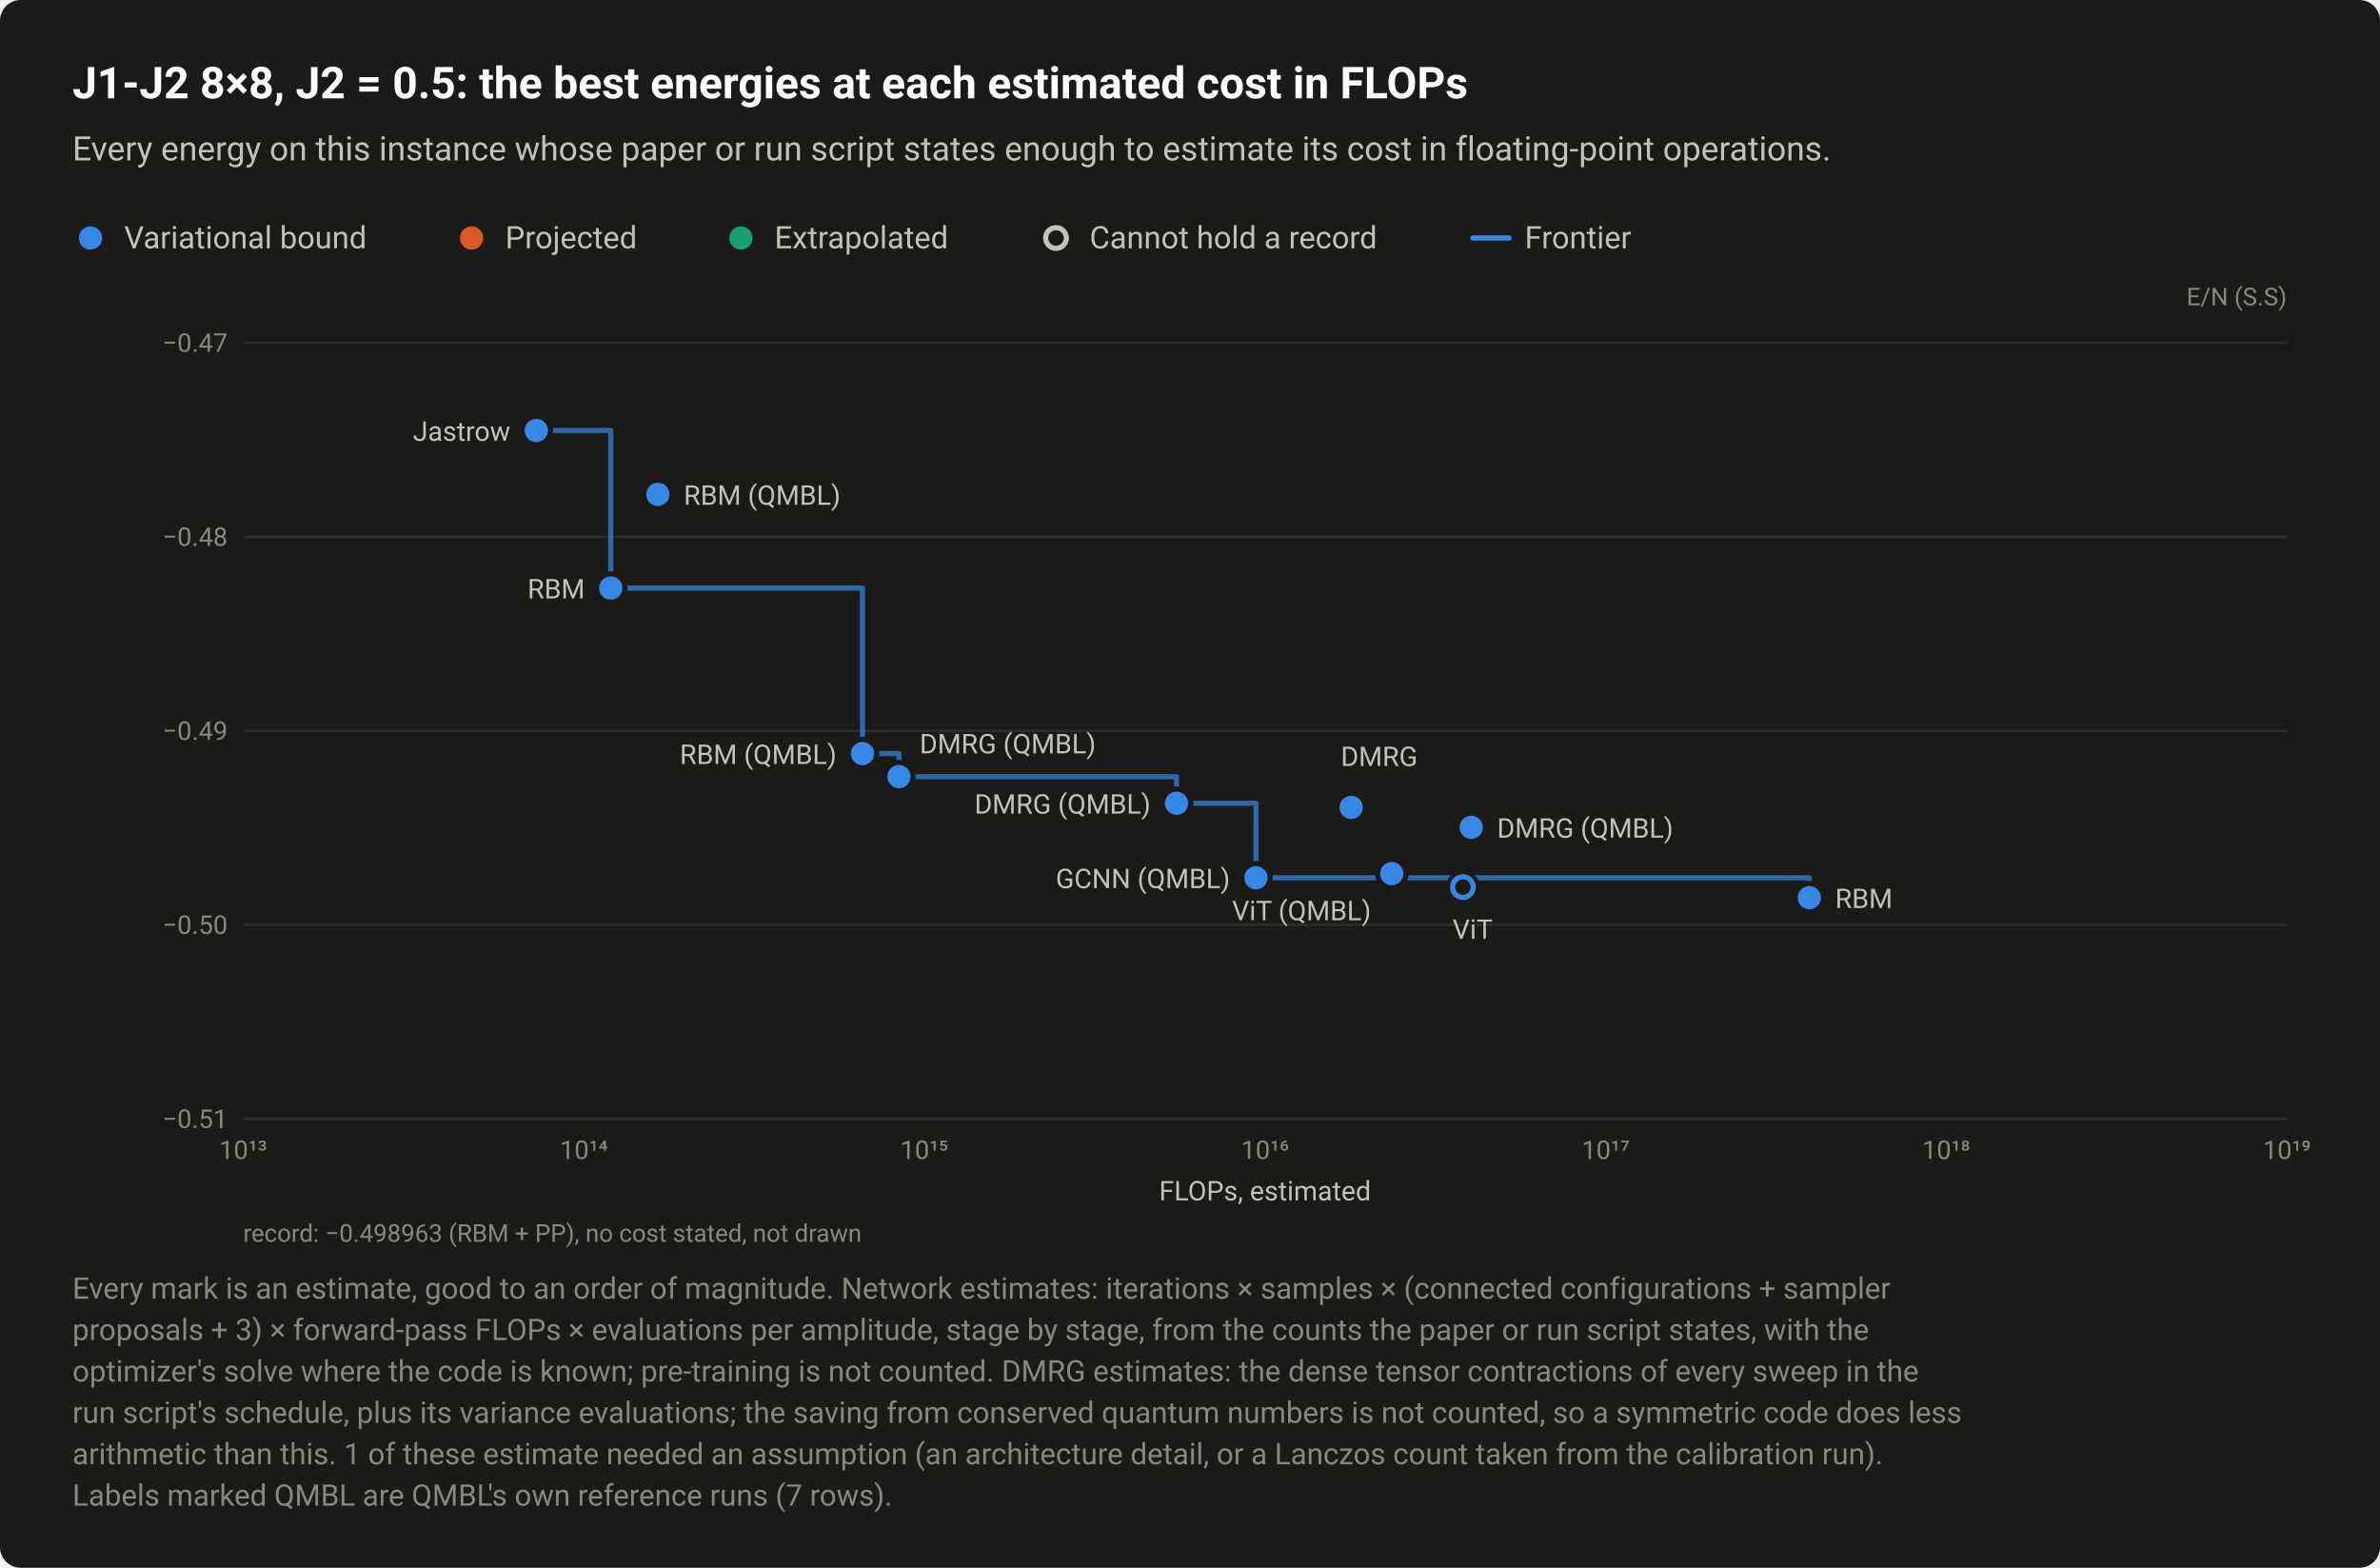
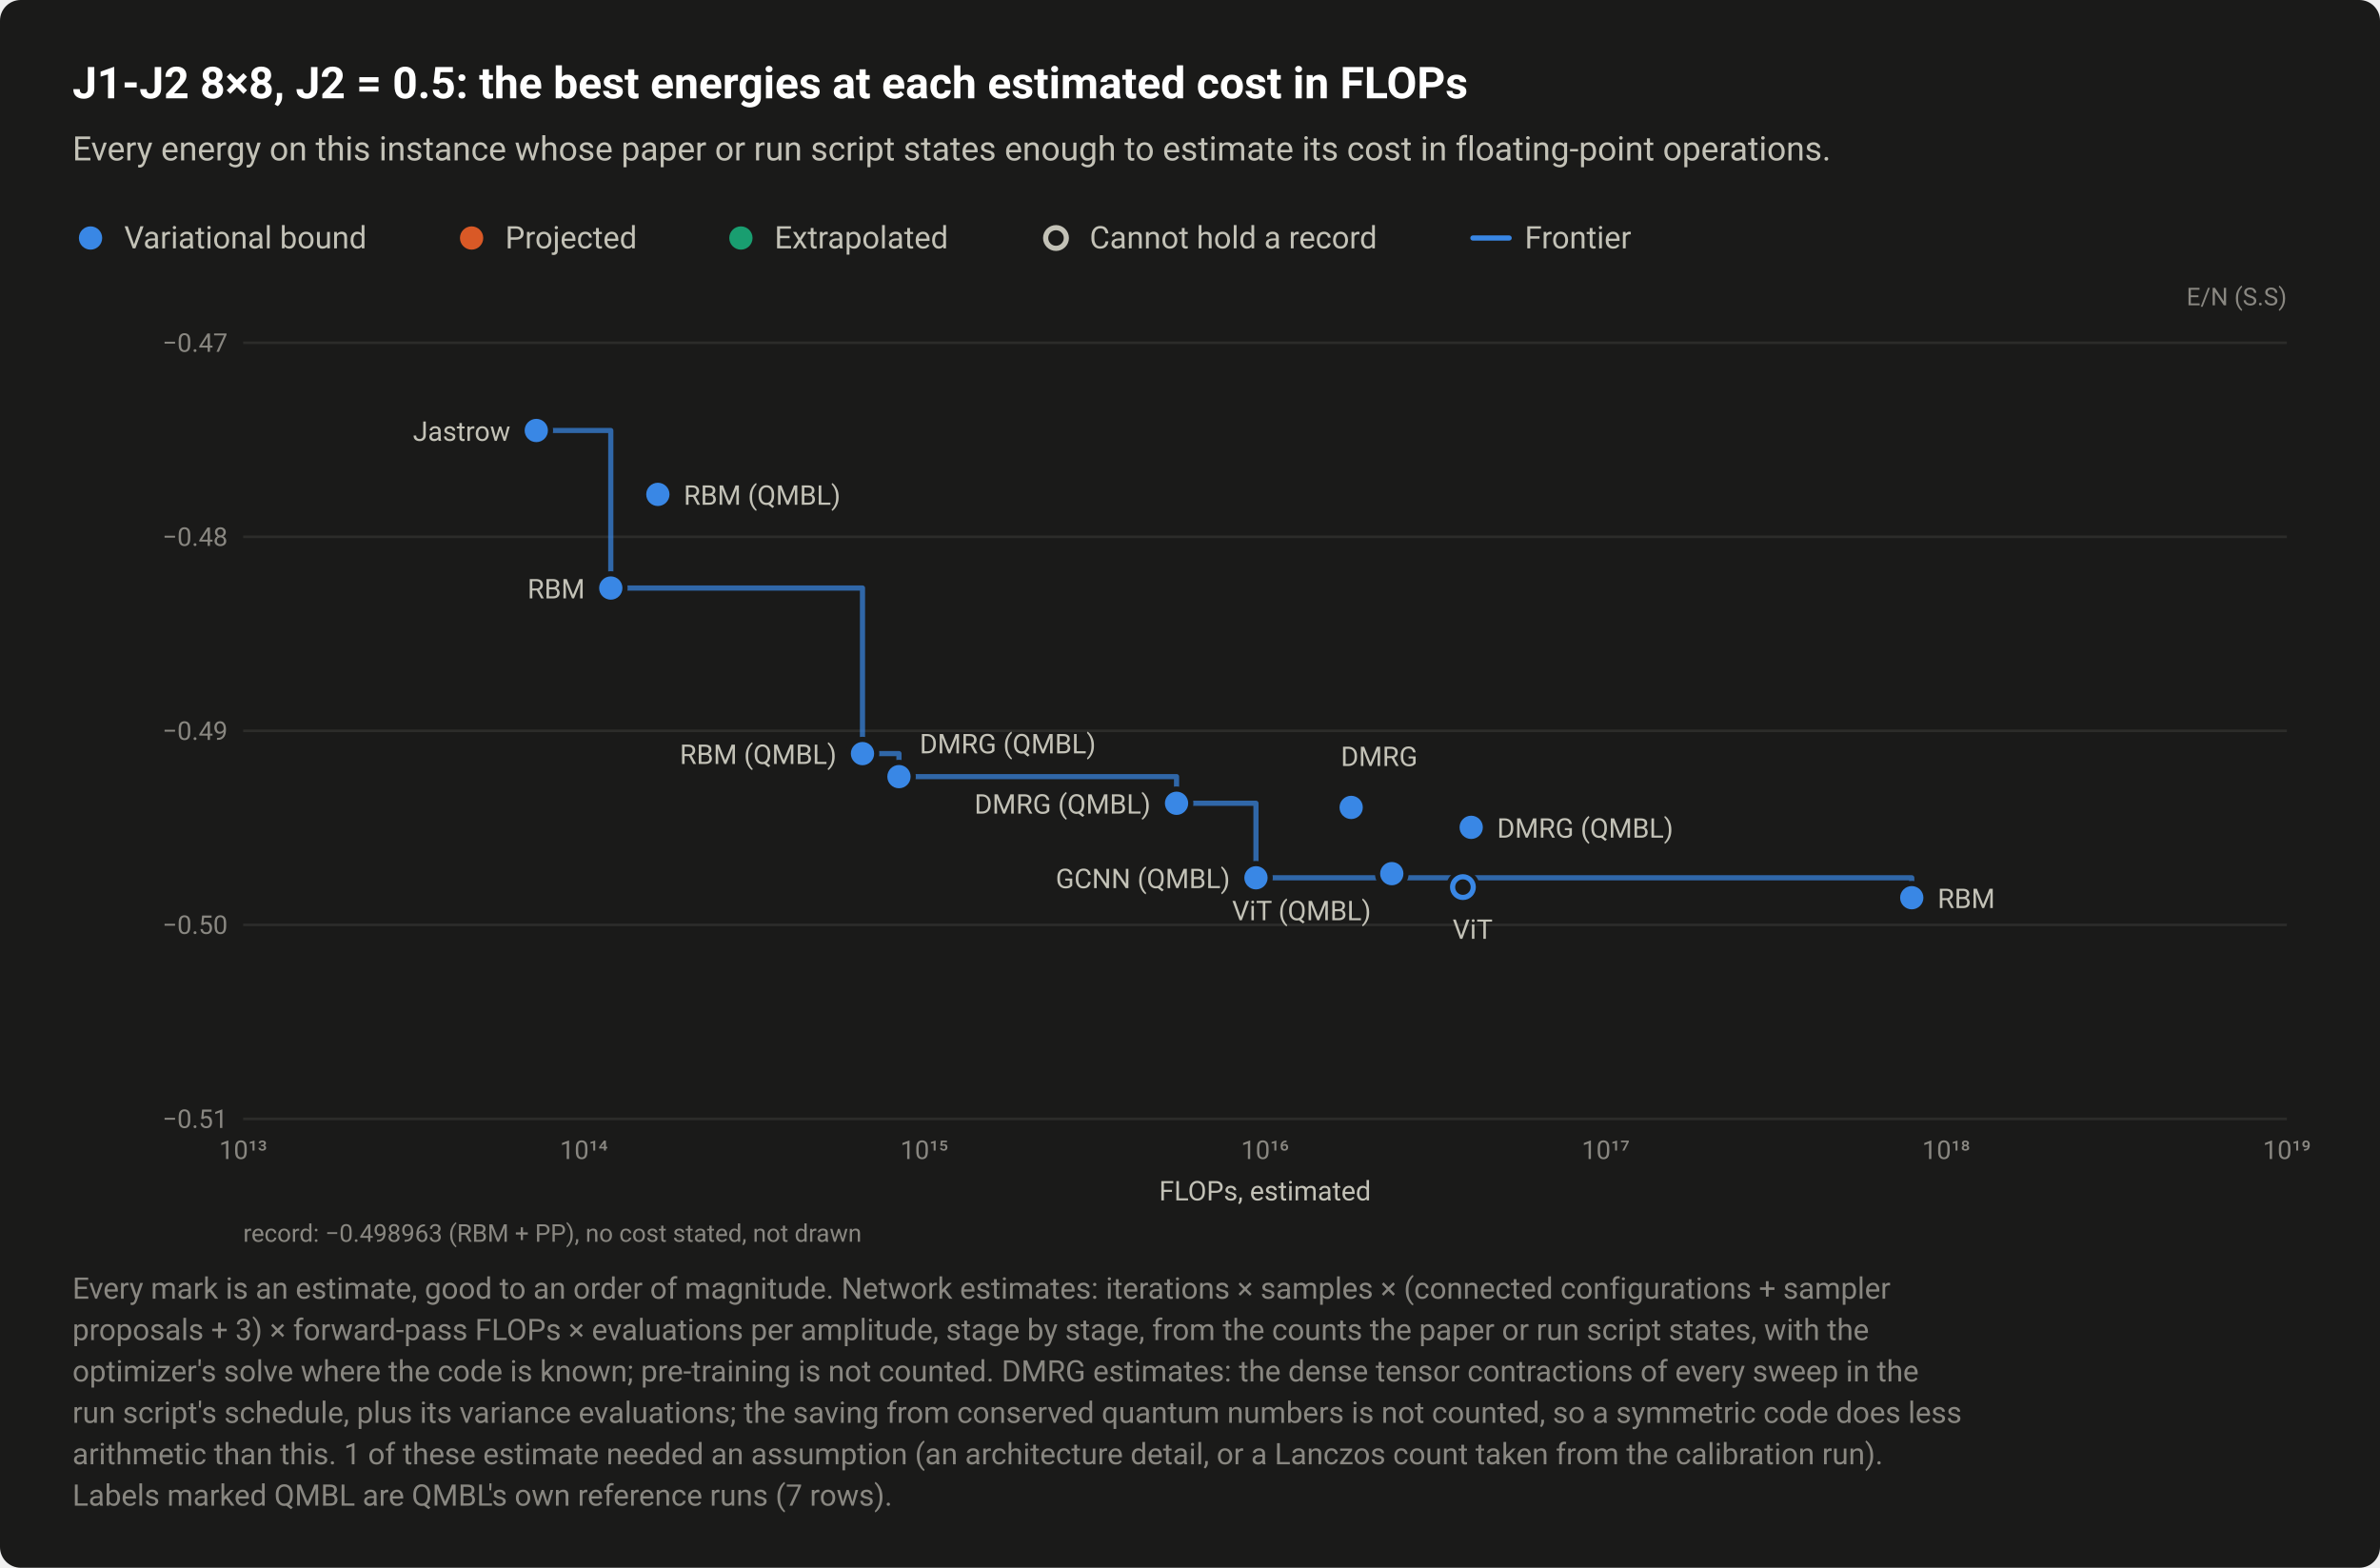
<svg xmlns="http://www.w3.org/2000/svg" width="920" height="606" viewBox="0 0 920 606" role="img" aria-labelledby="title desc">
  <style>text{font-family:system-ui,-apple-system,"Segoe UI",Roboto,"Helvetica Neue",Arial,sans-serif}</style>
  <rect width="920" height="606" rx="8" fill="#1a1a19" />
  <text x="28" y="38" font-size="17" fill="#ffffff" font-weight="600">J1-J2 8×8, J2 = 0.5: the best energies at each estimated cost in FLOPs</text>
  <text x="28" y="62" font-size="13" fill="#c3c2b7">Every energy on this instance whose paper or run script states enough to estimate its cost in floating-point operations.</text>
  <circle cx="35" cy="92" r="6.5" fill="#1a1a19" />
  <circle cx="35" cy="92" r="4.5" fill="#3987e5" />
  <text x="48" y="96" font-size="12" fill="#c3c2b7">Variational bound</text>
  <circle cx="182.3" cy="92" r="6.5" fill="#1a1a19" />
  <circle cx="182.3" cy="92" r="4.5" fill="#d95926" />
  <text x="195.3" y="96" font-size="12" fill="#c3c2b7">Projected</text>
  <circle cx="286.4" cy="92" r="6.5" fill="#1a1a19" />
  <circle cx="286.4" cy="92" r="4.5" fill="#199e70" />
  <text x="299.4" y="96" font-size="12" fill="#c3c2b7">Extrapolated</text>
  <circle cx="408.2" cy="92" r="6.5" fill="#1a1a19" />
  <circle cx="408.2" cy="92" r="4" fill="#1a1a19" stroke="#c3c2b7" stroke-width="2" />
  <text x="421.2" y="96" font-size="12" fill="#c3c2b7">Cannot hold a record</text>
  <path d="M569.36 92H583.36" stroke="#3987e5" stroke-width="2" stroke-linecap="round" />
  <text x="589.4" y="96" font-size="12" fill="#c3c2b7">Frontier</text>
  <text x="884" y="118" font-size="9.5" fill="#898781" text-anchor="end">E/N (S.S)</text>
  <path d="M94 432.5H884" stroke="#2c2c2a" stroke-width="1" />
  <text x="88" y="436" font-size="10" fill="#898781" text-anchor="end" style="font-variant-numeric:tabular-nums">−0.51</text>
  <path d="M94 357.5H884" stroke="#2c2c2a" stroke-width="1" />
  <text x="88" y="361" font-size="10" fill="#898781" text-anchor="end" style="font-variant-numeric:tabular-nums">−0.50</text>
  <path d="M94 282.5H884" stroke="#2c2c2a" stroke-width="1" />
  <text x="88" y="286" font-size="10" fill="#898781" text-anchor="end" style="font-variant-numeric:tabular-nums">−0.49</text>
  <path d="M94 207.5H884" stroke="#2c2c2a" stroke-width="1" />
  <text x="88" y="211" font-size="10" fill="#898781" text-anchor="end" style="font-variant-numeric:tabular-nums">−0.48</text>
  <path d="M94 132.5H884" stroke="#2c2c2a" stroke-width="1" />
  <text x="88" y="136" font-size="10" fill="#898781" text-anchor="end" style="font-variant-numeric:tabular-nums">−0.47</text>
  <text x="94" y="448" font-size="10" fill="#898781" text-anchor="middle" style="font-variant-numeric:tabular-nums">10¹³</text>
  <text x="225.7" y="448" font-size="10" fill="#898781" text-anchor="middle" style="font-variant-numeric:tabular-nums">10¹⁴</text>
  <text x="357.3" y="448" font-size="10" fill="#898781" text-anchor="middle" style="font-variant-numeric:tabular-nums">10¹⁵</text>
  <text x="489" y="448" font-size="10" fill="#898781" text-anchor="middle" style="font-variant-numeric:tabular-nums">10¹⁶</text>
  <text x="620.7" y="448" font-size="10" fill="#898781" text-anchor="middle" style="font-variant-numeric:tabular-nums">10¹⁷</text>
  <text x="752.3" y="448" font-size="10" fill="#898781" text-anchor="middle" style="font-variant-numeric:tabular-nums">10¹⁸</text>
  <text x="884" y="448" font-size="10" fill="#898781" text-anchor="middle" style="font-variant-numeric:tabular-nums">10¹⁹</text>
-   <path d="M207.3 166.4H236.1V227.3H333.4V291.3H347.5V300.2H454.8V310.5H485.5V339.3H699.4V347" fill="none" stroke="#3987e5" stroke-width="2" stroke-linejoin="round" stroke-linecap="round" opacity="0.7" />
+   <path d="M207.3 166.4H236.1V227.3H333.4V291.3H347.5V300.2H454.8V310.5H485.5V339.3H739V347" fill="none" stroke="#3987e5" stroke-width="2" stroke-linejoin="round" stroke-linecap="round" opacity="0.7" />
  <a class="pt" href="/instances/#r-J1J2_square_64_P_0_5-bf96b868">
    <circle cx="565.5" cy="342.9" r="6.5" fill="#1a1a19" />
    <circle cx="565.5" cy="342.9" r="4" fill="#1a1a19" stroke="#3987e5" stroke-width="2" />
  </a>
  <a class="pt" href="/instances/#r-J1J2_square_64_P_0_5-8bc1dbc4">
-     <circle cx="699.4" cy="347" r="6.5" fill="#1a1a19" />
-     <circle cx="699.4" cy="347" r="4.5" fill="#3987e5" />
+     <circle cx="739" cy="347" r="6.5" fill="#1a1a19" />
+     <circle cx="739" cy="347" r="4.5" fill="#3987e5" />
  </a>
  <a class="pt" href="/instances/#r-J1J2_square_64_P_0_5-f9c26691">
    <circle cx="522.3" cy="312.1" r="6.5" fill="#1a1a19" />
    <circle cx="522.3" cy="312.1" r="4.5" fill="#3987e5" />
  </a>
  <a class="pt" href="/instances/#r-J1J2_square_64_P_0_5-cd3e8d7f">
    <circle cx="236.1" cy="227.3" r="6.5" fill="#1a1a19" />
    <circle cx="236.1" cy="227.3" r="4.5" fill="#3987e5" />
  </a>
  <a class="pt" href="/instances/#r-J1J2_square_64_P_0_5-84457ced">
    <circle cx="207.3" cy="166.4" r="6.5" fill="#1a1a19" />
    <circle cx="207.3" cy="166.4" r="4.5" fill="#3987e5" />
  </a>
  <a class="pt" href="/instances/#r-J1J2_square_64_P_0_5-3460bf62">
    <circle cx="347.5" cy="300.2" r="6.5" fill="#1a1a19" />
    <circle cx="347.5" cy="300.2" r="4.5" fill="#3987e5" />
  </a>
  <a class="pt" href="/instances/#r-J1J2_square_64_P_0_5-1bf1b02c">
    <circle cx="454.8" cy="310.5" r="6.5" fill="#1a1a19" />
    <circle cx="454.8" cy="310.5" r="4.5" fill="#3987e5" />
  </a>
  <a class="pt" href="/instances/#r-J1J2_square_64_P_0_5-a8d5f567">
    <circle cx="568.7" cy="319.8" r="6.5" fill="#1a1a19" />
    <circle cx="568.7" cy="319.8" r="4.5" fill="#3987e5" />
  </a>
  <a class="pt" href="/instances/#r-J1J2_square_64_P_0_5-b1c90421">
    <circle cx="485.5" cy="339.3" r="6.5" fill="#1a1a19" />
    <circle cx="485.5" cy="339.3" r="4.5" fill="#3987e5" />
  </a>
  <a class="pt" href="/instances/#r-J1J2_square_64_P_0_5-1898dcec">
    <circle cx="254.3" cy="191.1" r="6.5" fill="#1a1a19" />
    <circle cx="254.3" cy="191.1" r="4.5" fill="#3987e5" />
  </a>
  <a class="pt" href="/instances/#r-J1J2_square_64_P_0_5-7f9ad353">
    <circle cx="333.4" cy="291.3" r="6.5" fill="#1a1a19" />
    <circle cx="333.4" cy="291.3" r="4.5" fill="#3987e5" />
  </a>
  <a class="pt" href="/instances/#r-J1J2_square_64_P_0_5-6323602f">
    <circle cx="538" cy="337.7" r="6.5" fill="#1a1a19" />
    <circle cx="538" cy="337.7" r="4.5" fill="#3987e5" />
  </a>
  <a class="pt" href="/instances/#r-J1J2_square_64_P_0_5-84457ced">
    <text x="197.3" y="170.4" font-size="10.5" fill="#c3c2b7" text-anchor="end">Jastrow</text>
  </a>
  <a class="pt" href="/instances/#r-J1J2_square_64_P_0_5-1898dcec">
    <text x="264.3" y="195.1" font-size="10.5" fill="#c3c2b7" text-anchor="start">RBM (QMBL)</text>
  </a>
  <a class="pt" href="/instances/#r-J1J2_square_64_P_0_5-cd3e8d7f">
    <text x="226.1" y="231.3" font-size="10.5" fill="#c3c2b7" text-anchor="end">RBM</text>
  </a>
  <a class="pt" href="/instances/#r-J1J2_square_64_P_0_5-3460bf62">
    <text x="355.5" y="291.2" font-size="10.5" fill="#c3c2b7" text-anchor="start">DMRG (QMBL)</text>
  </a>
  <a class="pt" href="/instances/#r-J1J2_square_64_P_0_5-7f9ad353">
    <text x="323.4" y="295.3" font-size="10.5" fill="#c3c2b7" text-anchor="end">RBM (QMBL)</text>
  </a>
  <a class="pt" href="/instances/#r-J1J2_square_64_P_0_5-f9c26691">
    <text x="518.3" y="296.1" font-size="10.5" fill="#c3c2b7" text-anchor="start">DMRG</text>
  </a>
  <a class="pt" href="/instances/#r-J1J2_square_64_P_0_5-1bf1b02c">
    <text x="444.8" y="314.5" font-size="10.5" fill="#c3c2b7" text-anchor="end">DMRG (QMBL)</text>
  </a>
  <a class="pt" href="/instances/#r-J1J2_square_64_P_0_5-a8d5f567">
    <text x="578.7" y="323.8" font-size="10.5" fill="#c3c2b7" text-anchor="start">DMRG (QMBL)</text>
  </a>
  <a class="pt" href="/instances/#r-J1J2_square_64_P_0_5-b1c90421">
    <text x="475.5" y="343.3" font-size="10.5" fill="#c3c2b7" text-anchor="end">GCNN (QMBL)</text>
  </a>
  <a class="pt" href="/instances/#r-J1J2_square_64_P_0_5-8bc1dbc4">
-     <text x="709.4" y="351" font-size="10.5" fill="#c3c2b7" text-anchor="start">RBM</text>
+     <text x="749" y="351" font-size="10.5" fill="#c3c2b7" text-anchor="start">RBM</text>
  </a>
  <a class="pt" href="/instances/#r-J1J2_square_64_P_0_5-6323602f">
    <text x="530" y="355.7" font-size="10.5" fill="#c3c2b7" text-anchor="end">ViT (QMBL)</text>
  </a>
  <a class="pt" href="/instances/#r-J1J2_square_64_P_0_5-bf96b868">
    <text x="561.5" y="362.9" font-size="10.5" fill="#c3c2b7" text-anchor="start">ViT</text>
  </a>
  <text x="489" y="464" font-size="10.5" fill="#c3c2b7" text-anchor="middle">FLOPs, estimated</text>
  <text x="94" y="480" font-size="9.5" fill="#898781">record: −0.498963 (RBM + PP), no cost stated, not drawn</text>
  <text x="28" y="502" font-size="11.5" fill="#898781">Every mark is an estimate, good to an order of magnitude. Network estimates: iterations × samples × (connected configurations + sampler</text>
  <text x="28" y="518" font-size="11.5" fill="#898781">proposals + 3) × forward-pass FLOPs × evaluations per amplitude, stage by stage, from the counts the paper or run script states, with the</text>
  <text x="28" y="534" font-size="11.5" fill="#898781">optimizer's solve where the code is known; pre-training is not counted. DMRG estimates: the dense tensor contractions of every sweep in the</text>
  <text x="28" y="550" font-size="11.5" fill="#898781">run script's schedule, plus its variance evaluations; the saving from conserved quantum numbers is not counted, so a symmetric code does less</text>
  <text x="28" y="566" font-size="11.5" fill="#898781">arithmetic than this. 1 of these estimate needed an assumption (an architecture detail, or a Lanczos count taken from the calibration run).</text>
  <text x="28" y="582" font-size="11.5" fill="#898781">Labels marked QMBL are QMBL's own reference runs (7 rows).</text>
</svg>
